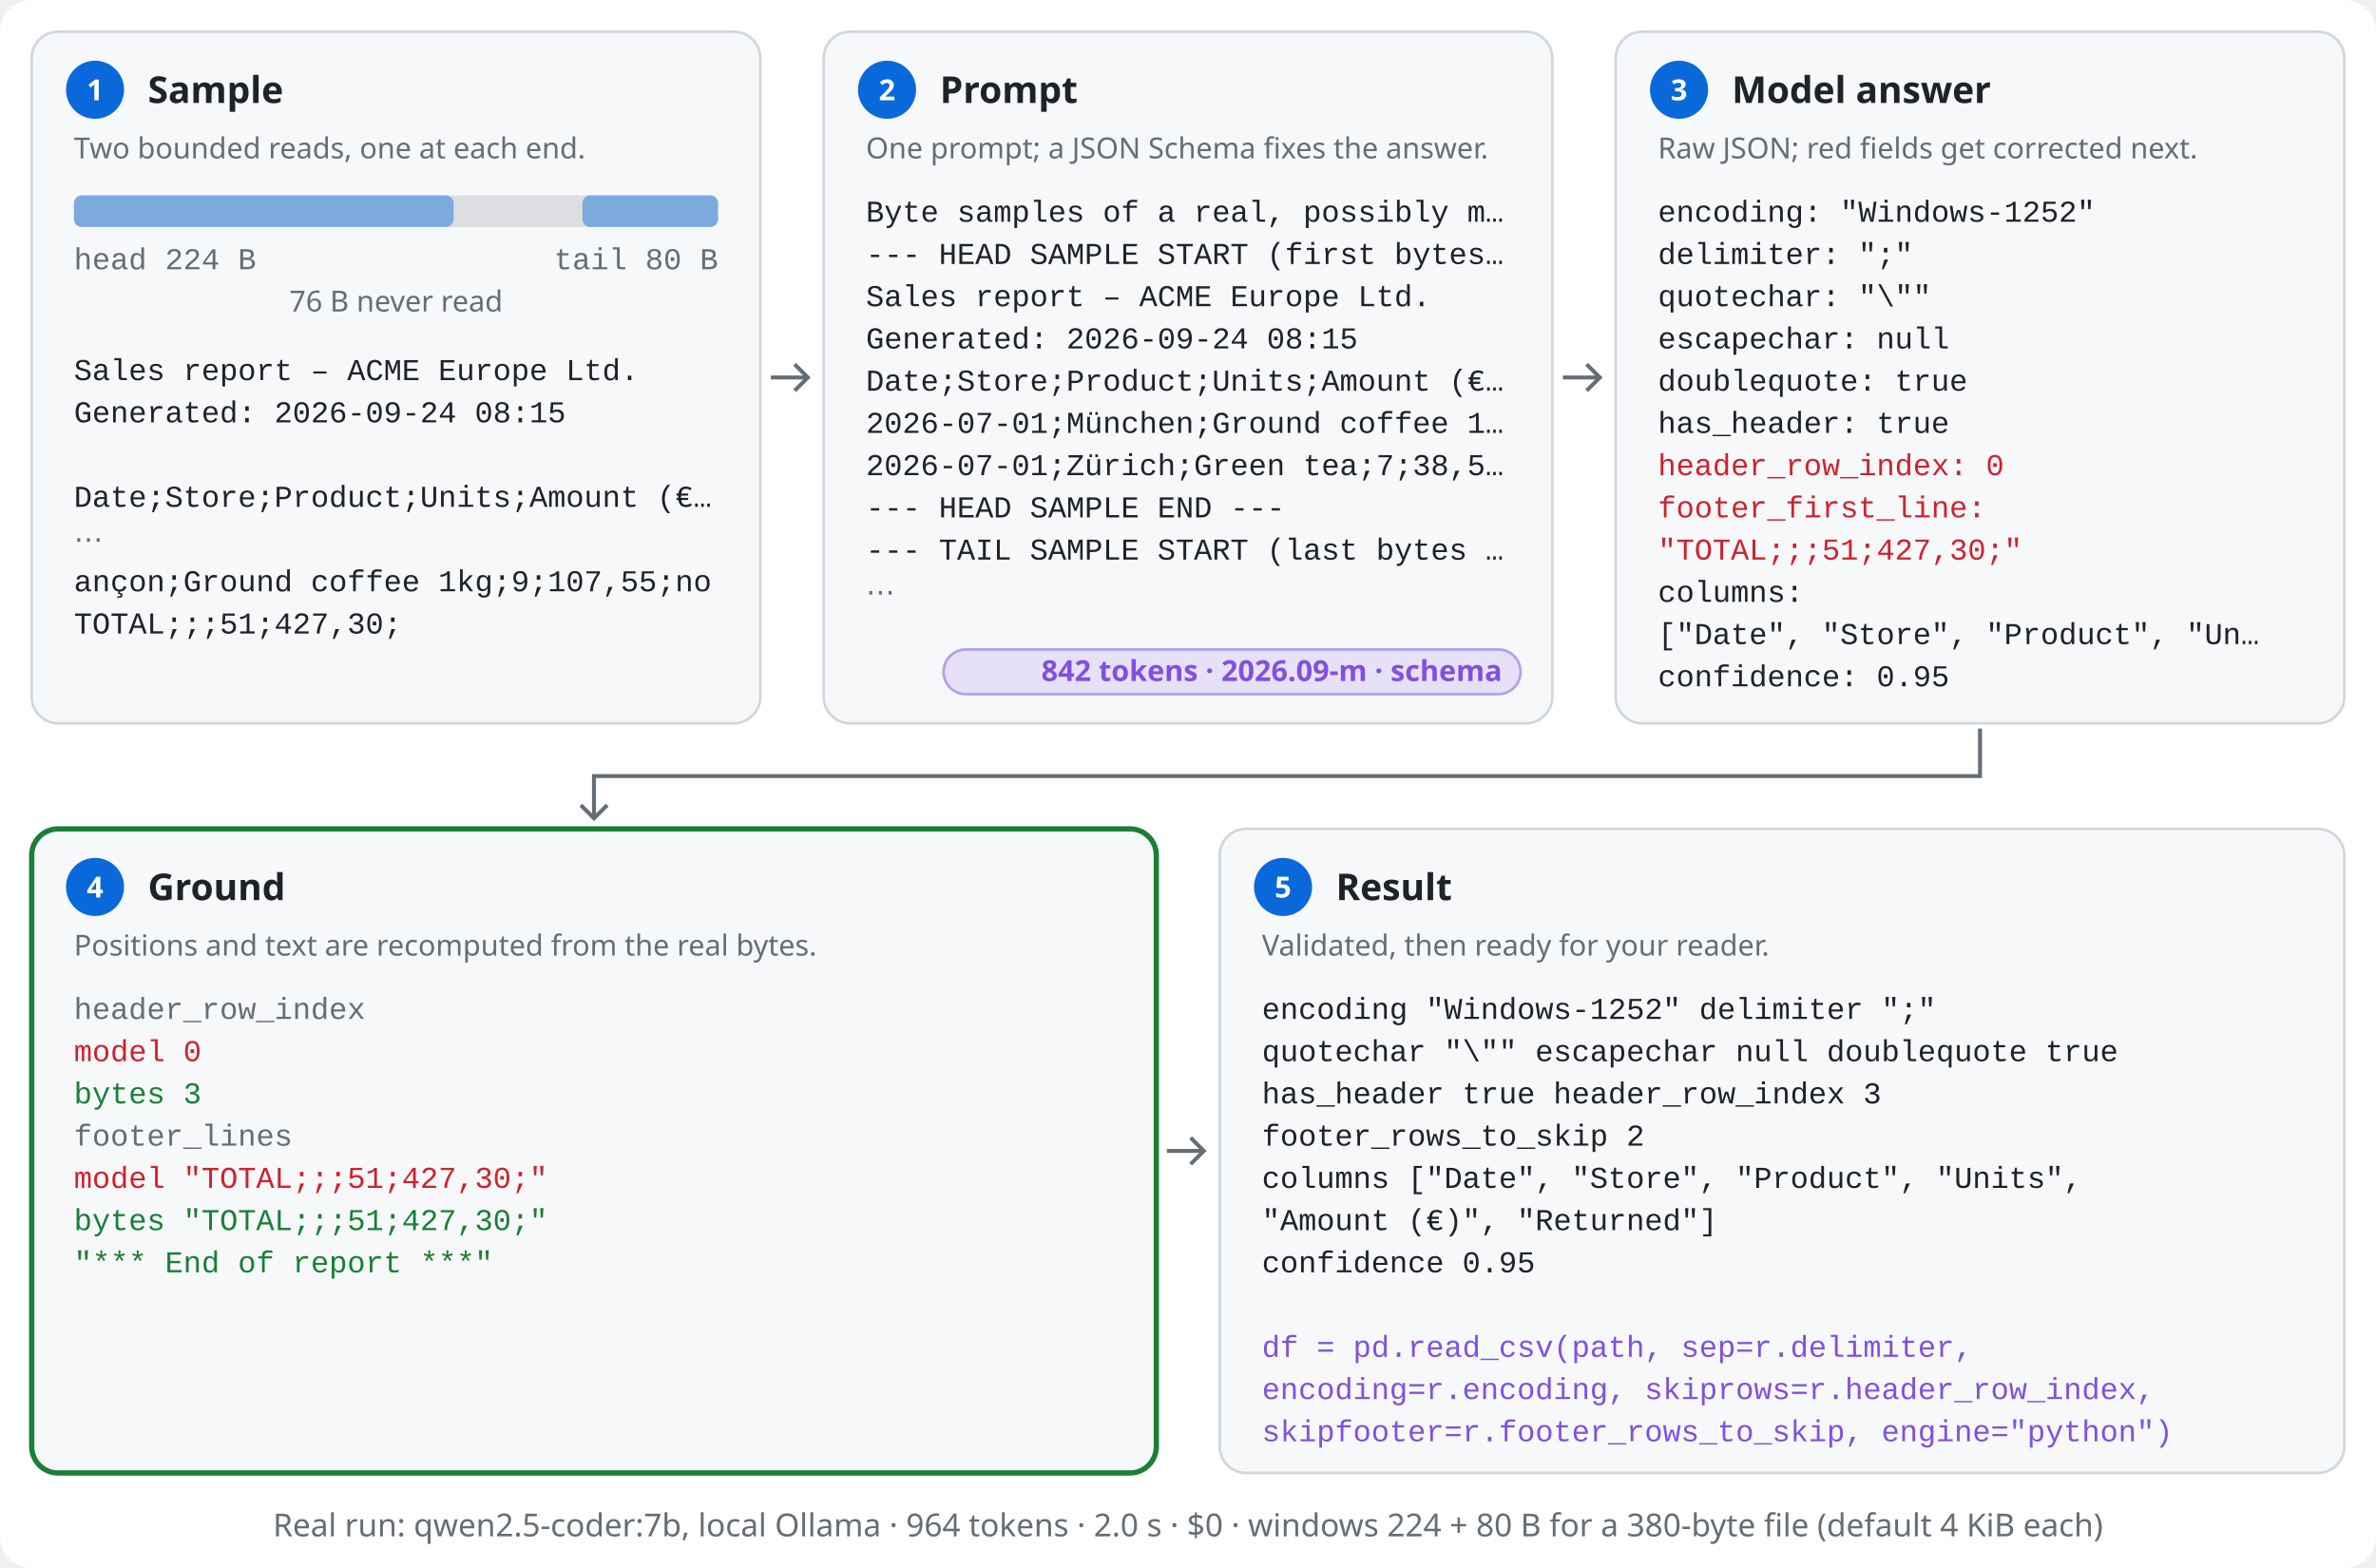
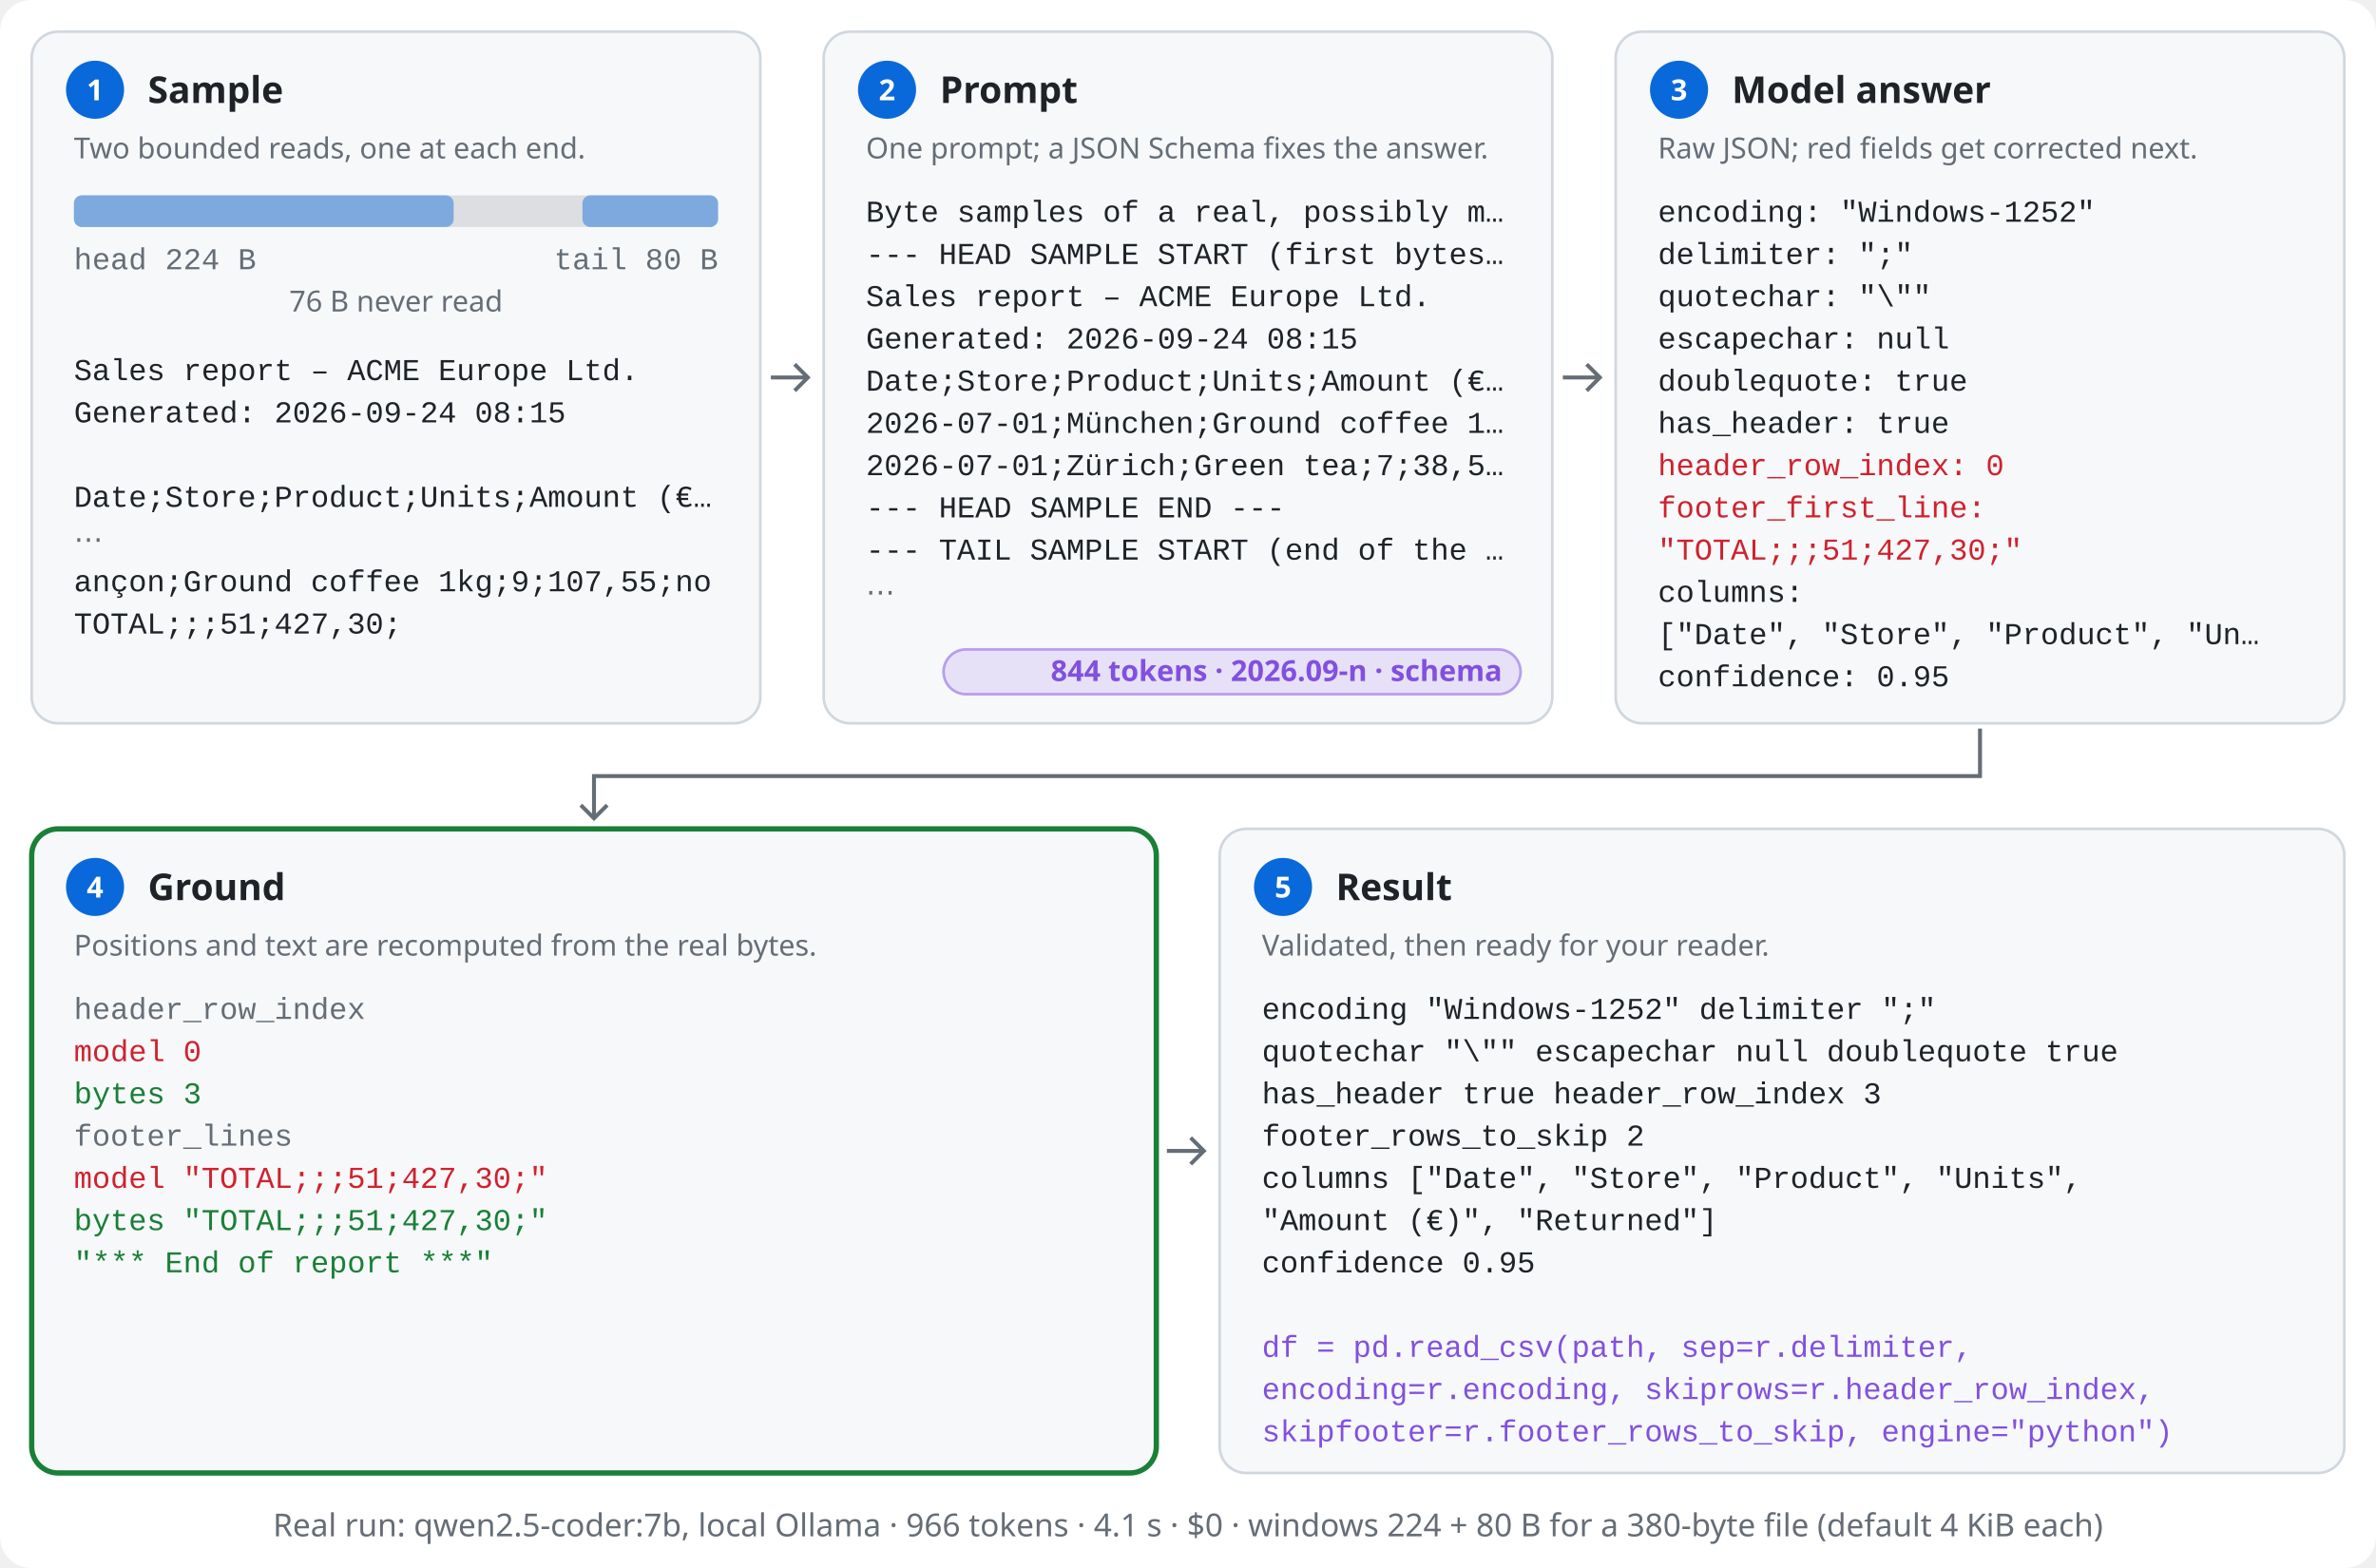
<svg xmlns="http://www.w3.org/2000/svg" viewBox="0 0 900 594" width="900" height="594" role="img" aria-labelledby="t">
  <style>
text{font-family:ui-monospace,SFMono-Regular,'SF Mono',Menlo,Consolas,'Liberation Mono',monospace;font-size:11.5px;fill:#1f2328;white-space:pre}
.title{font-family:-apple-system,BlinkMacSystemFont,'Segoe UI','Noto Sans',Helvetica,Arial,sans-serif;font-size:14px;font-weight:600}
.sub{font-family:-apple-system,BlinkMacSystemFont,'Segoe UI','Noto Sans',Helvetica,Arial,sans-serif;font-size:11px;fill:#656d76}
.num{font-family:-apple-system,BlinkMacSystemFont,'Segoe UI','Noto Sans',Helvetica,Arial,sans-serif;font-size:11px;font-weight:700;fill:#ffffff}
.badge{fill:#0969da}
.key{fill:#656d76}
.bad{fill:#cf222e}
.good{fill:#1a7f37}
.py{fill:#8250df}
.tab{fill:#656d76}
.tag{font-family:-apple-system,BlinkMacSystemFont,'Segoe UI','Noto Sans',Helvetica,Arial,sans-serif;font-size:11px;font-weight:600}
.facts{font-family:-apple-system,BlinkMacSystemFont,'Segoe UI','Noto Sans',Helvetica,Arial,sans-serif;font-size:12px;fill:#656d76}
.window{fill:#0969da;fill-opacity:.45}
.unread{fill:#656d76;fill-opacity:.18}
.arrow{fill:none;stroke:#656d76;stroke-width:1.5}
</style>
  <rect width="900" height="594" rx="12" fill="#ffffff" />
  <path d="M292.0 143.0H306.0" class="arrow" />
  <path d="M301.0 138.0l5 5l-5 5" class="arrow" />
  <path d="M592.0 143.0H606.0" class="arrow" />
  <path d="M601.0 138.0l5 5l-5 5" class="arrow" />
  <path d="M750.0 276V294H225.0V310" class="arrow" />
  <path d="M220.0 305l5 5l5 -5" class="arrow" />
  <path d="M442.0 436.0H456.0" class="arrow" />
  <path d="M451.0 431.0l5 5l-5 5" class="arrow" />
  <rect x="12.0" y="12" width="276.0" height="262" rx="10" fill="#f6f8fa" stroke="#d0d7de" stroke-width="1" />
  <circle cx="36.0" cy="34" r="11" class="badge" />
  <text x="36.0" y="38" class="num" text-anchor="middle">1</text>
  <text x="56.0" y="39" class="title">Sample</text>
  <text x="28.0" y="60" class="sub">Two bounded reads, one at each end.</text>
  <rect x="28.0" y="74" width="244.0" height="12" rx="3" class="unread" />
  <rect x="28.0" y="74" width="143.832" height="12" rx="3" class="window" />
  <text x="28.0" y="102" class="key">head 224 B</text>
  <rect x="220.632" y="74" width="51.368" height="12" rx="3" class="window" />
  <text x="272.0" y="102" class="key" text-anchor="end">tail 80 B</text>
  <text x="150.0" y="118" class="sub" text-anchor="middle">76 B never read</text>
  <text x="28.0" y="144" class="code">Sales report – ACME Europe Ltd.</text>
  <text x="28.0" y="160" class="code">Generated: 2026-09-24 08:15</text>
  <text x="28.0" y="176" class="code" />
  <text x="28.0" y="192" class="code">Date;Store;Product;Units;Amount (€…</text>
  <text x="28.0" y="208" class="sub">⋯</text>
  <text x="28.0" y="224" class="code">ançon;Ground coffee 1kg;9;107,55;no</text>
  <text x="28.0" y="240" class="code">TOTAL;;;51;427,30;</text>
  <rect x="312.0" y="12" width="276.0" height="262" rx="10" fill="#f6f8fa" stroke="#d0d7de" stroke-width="1" />
  <circle cx="336.0" cy="34" r="11" class="badge" />
  <text x="336.0" y="38" class="num" text-anchor="middle">2</text>
  <text x="356.0" y="39" class="title">Prompt</text>
  <text x="328.0" y="60" class="sub">One prompt; a JSON Schema fixes the answer.</text>
  <text x="328.0" y="84" class="code">Byte samples of a real, possibly m…</text>
  <text x="328.0" y="100" class="code">--- HEAD SAMPLE START (first bytes…</text>
  <text x="328.0" y="116" class="code">Sales report – ACME Europe Ltd.</text>
  <text x="328.0" y="132" class="code">Generated: 2026-09-24 08:15</text>
  <text x="328.0" y="148" class="code">Date;Store;Product;Units;Amount (€…</text>
  <text x="328.0" y="164" class="code">2026-07-01;München;Ground coffee 1…</text>
  <text x="328.0" y="180" class="code">2026-07-01;Zürich;Green tea;7;38,5…</text>
  <text x="328.0" y="196" class="code">--- HEAD SAMPLE END ---</text>
-   <text x="328.0" y="212" class="code">--- TAIL SAMPLE START (last bytes …</text>
+   <text x="328.0" y="212" class="code">--- TAIL SAMPLE START (end of the …</text>
  <text x="328.0" y="228" class="sub">⋯</text>
  <g class="tokens">
    <rect x="357.4" y="246" width="218.6" height="17" rx="8.5" fill="#8250df" fill-opacity=".14" stroke="#8250df" stroke-opacity=".5" />
-     <text x="569.0" y="258" class="tag" style="fill:#8250df" text-anchor="end">842 tokens · 2026.09-m · schema</text>
+     <text x="569.0" y="258" class="tag" style="fill:#8250df" text-anchor="end">844 tokens · 2026.09-n · schema</text>
  </g>
  <rect x="612.0" y="12" width="276.0" height="262" rx="10" fill="#f6f8fa" stroke="#d0d7de" stroke-width="1" />
  <circle cx="636.0" cy="34" r="11" class="badge" />
  <text x="636.0" y="38" class="num" text-anchor="middle">3</text>
  <text x="656.0" y="39" class="title">Model answer</text>
  <text x="628.0" y="60" class="sub">Raw JSON; red fields get corrected next.</text>
  <text x="628.0" y="84" class="code">encoding: "Windows-1252"</text>
  <text x="628.0" y="100" class="code">delimiter: ";"</text>
  <text x="628.0" y="116" class="code">quotechar: "\""</text>
  <text x="628.0" y="132" class="code">escapechar: null</text>
  <text x="628.0" y="148" class="code">doublequote: true</text>
  <text x="628.0" y="164" class="code">has_header: true</text>
  <text x="628.0" y="180" class="bad">header_row_index: 0</text>
  <text x="628.0" y="196" class="bad">footer_first_line:</text>
  <text x="628.0" y="212" class="bad">  "TOTAL;;;51;427,30;"</text>
  <text x="628.0" y="228" class="code">columns:</text>
  <text x="628.0" y="244" class="code">  ["Date", "Store", "Product", "Un…</text>
  <text x="628.0" y="260" class="code">confidence: 0.95</text>
  <rect x="12.0" y="314" width="426.0" height="244" rx="10" fill="#f6f8fa" stroke="#1a7f37" stroke-width="2" />
  <circle cx="36.0" cy="336" r="11" class="badge" />
  <text x="36.0" y="340" class="num" text-anchor="middle">4</text>
  <text x="56.0" y="341" class="title">Ground</text>
  <text x="28.0" y="362" class="sub">Positions and text are recomputed from the real bytes.</text>
  <text x="28.0" y="386" class="key">header_row_index</text>
  <text x="28.0" y="402" class="bad">  model  0</text>
  <text x="28.0" y="418" class="good">  bytes  3</text>
  <text x="28.0" y="434" class="key">footer_lines</text>
  <text x="28.0" y="450" class="bad">  model  "TOTAL;;;51;427,30;"</text>
  <text x="28.0" y="466" class="good">  bytes  "TOTAL;;;51;427,30;"</text>
  <text x="28.0" y="482" class="good">         "*** End of report ***"</text>
  <rect x="462.0" y="314" width="426.0" height="244" rx="10" fill="#f6f8fa" stroke="#d0d7de" stroke-width="1" />
  <circle cx="486.0" cy="336" r="11" class="badge" />
  <text x="486.0" y="340" class="num" text-anchor="middle">5</text>
  <text x="506.0" y="341" class="title">Result</text>
  <text x="478.0" y="362" class="sub">Validated, then ready for your reader.</text>
  <text x="478.0" y="386" class="code">encoding "Windows-1252"  delimiter ";"</text>
  <text x="478.0" y="402" class="code">quotechar "\""  escapechar null  doublequote true</text>
  <text x="478.0" y="418" class="code">has_header true  header_row_index 3</text>
  <text x="478.0" y="434" class="code">footer_rows_to_skip 2</text>
  <text x="478.0" y="450" class="code">columns ["Date", "Store", "Product", "Units",</text>
  <text x="478.0" y="466" class="code">         "Amount (€)", "Returned"]</text>
  <text x="478.0" y="482" class="code">confidence 0.95</text>
  <text x="478.0" y="498" class="code" />
  <text x="478.0" y="514" class="py">df = pd.read_csv(path, sep=r.delimiter,</text>
  <text x="478.0" y="530" class="py">    encoding=r.encoding, skiprows=r.header_row_index,</text>
  <text x="478.0" y="546" class="py">    skipfooter=r.footer_rows_to_skip, engine="python")</text>
-   <text x="450.0" y="582" class="facts" text-anchor="middle">Real run: qwen2.5-coder:7b, local Ollama · 964 tokens · 2.0 s · $0 · windows 224 + 80 B for a 380-byte file (default 4 KiB each)</text>
+   <text x="450.0" y="582" class="facts" text-anchor="middle">Real run: qwen2.5-coder:7b, local Ollama · 966 tokens · 4.1 s · $0 · windows 224 + 80 B for a 380-byte file (default 4 KiB each)</text>
</svg>
